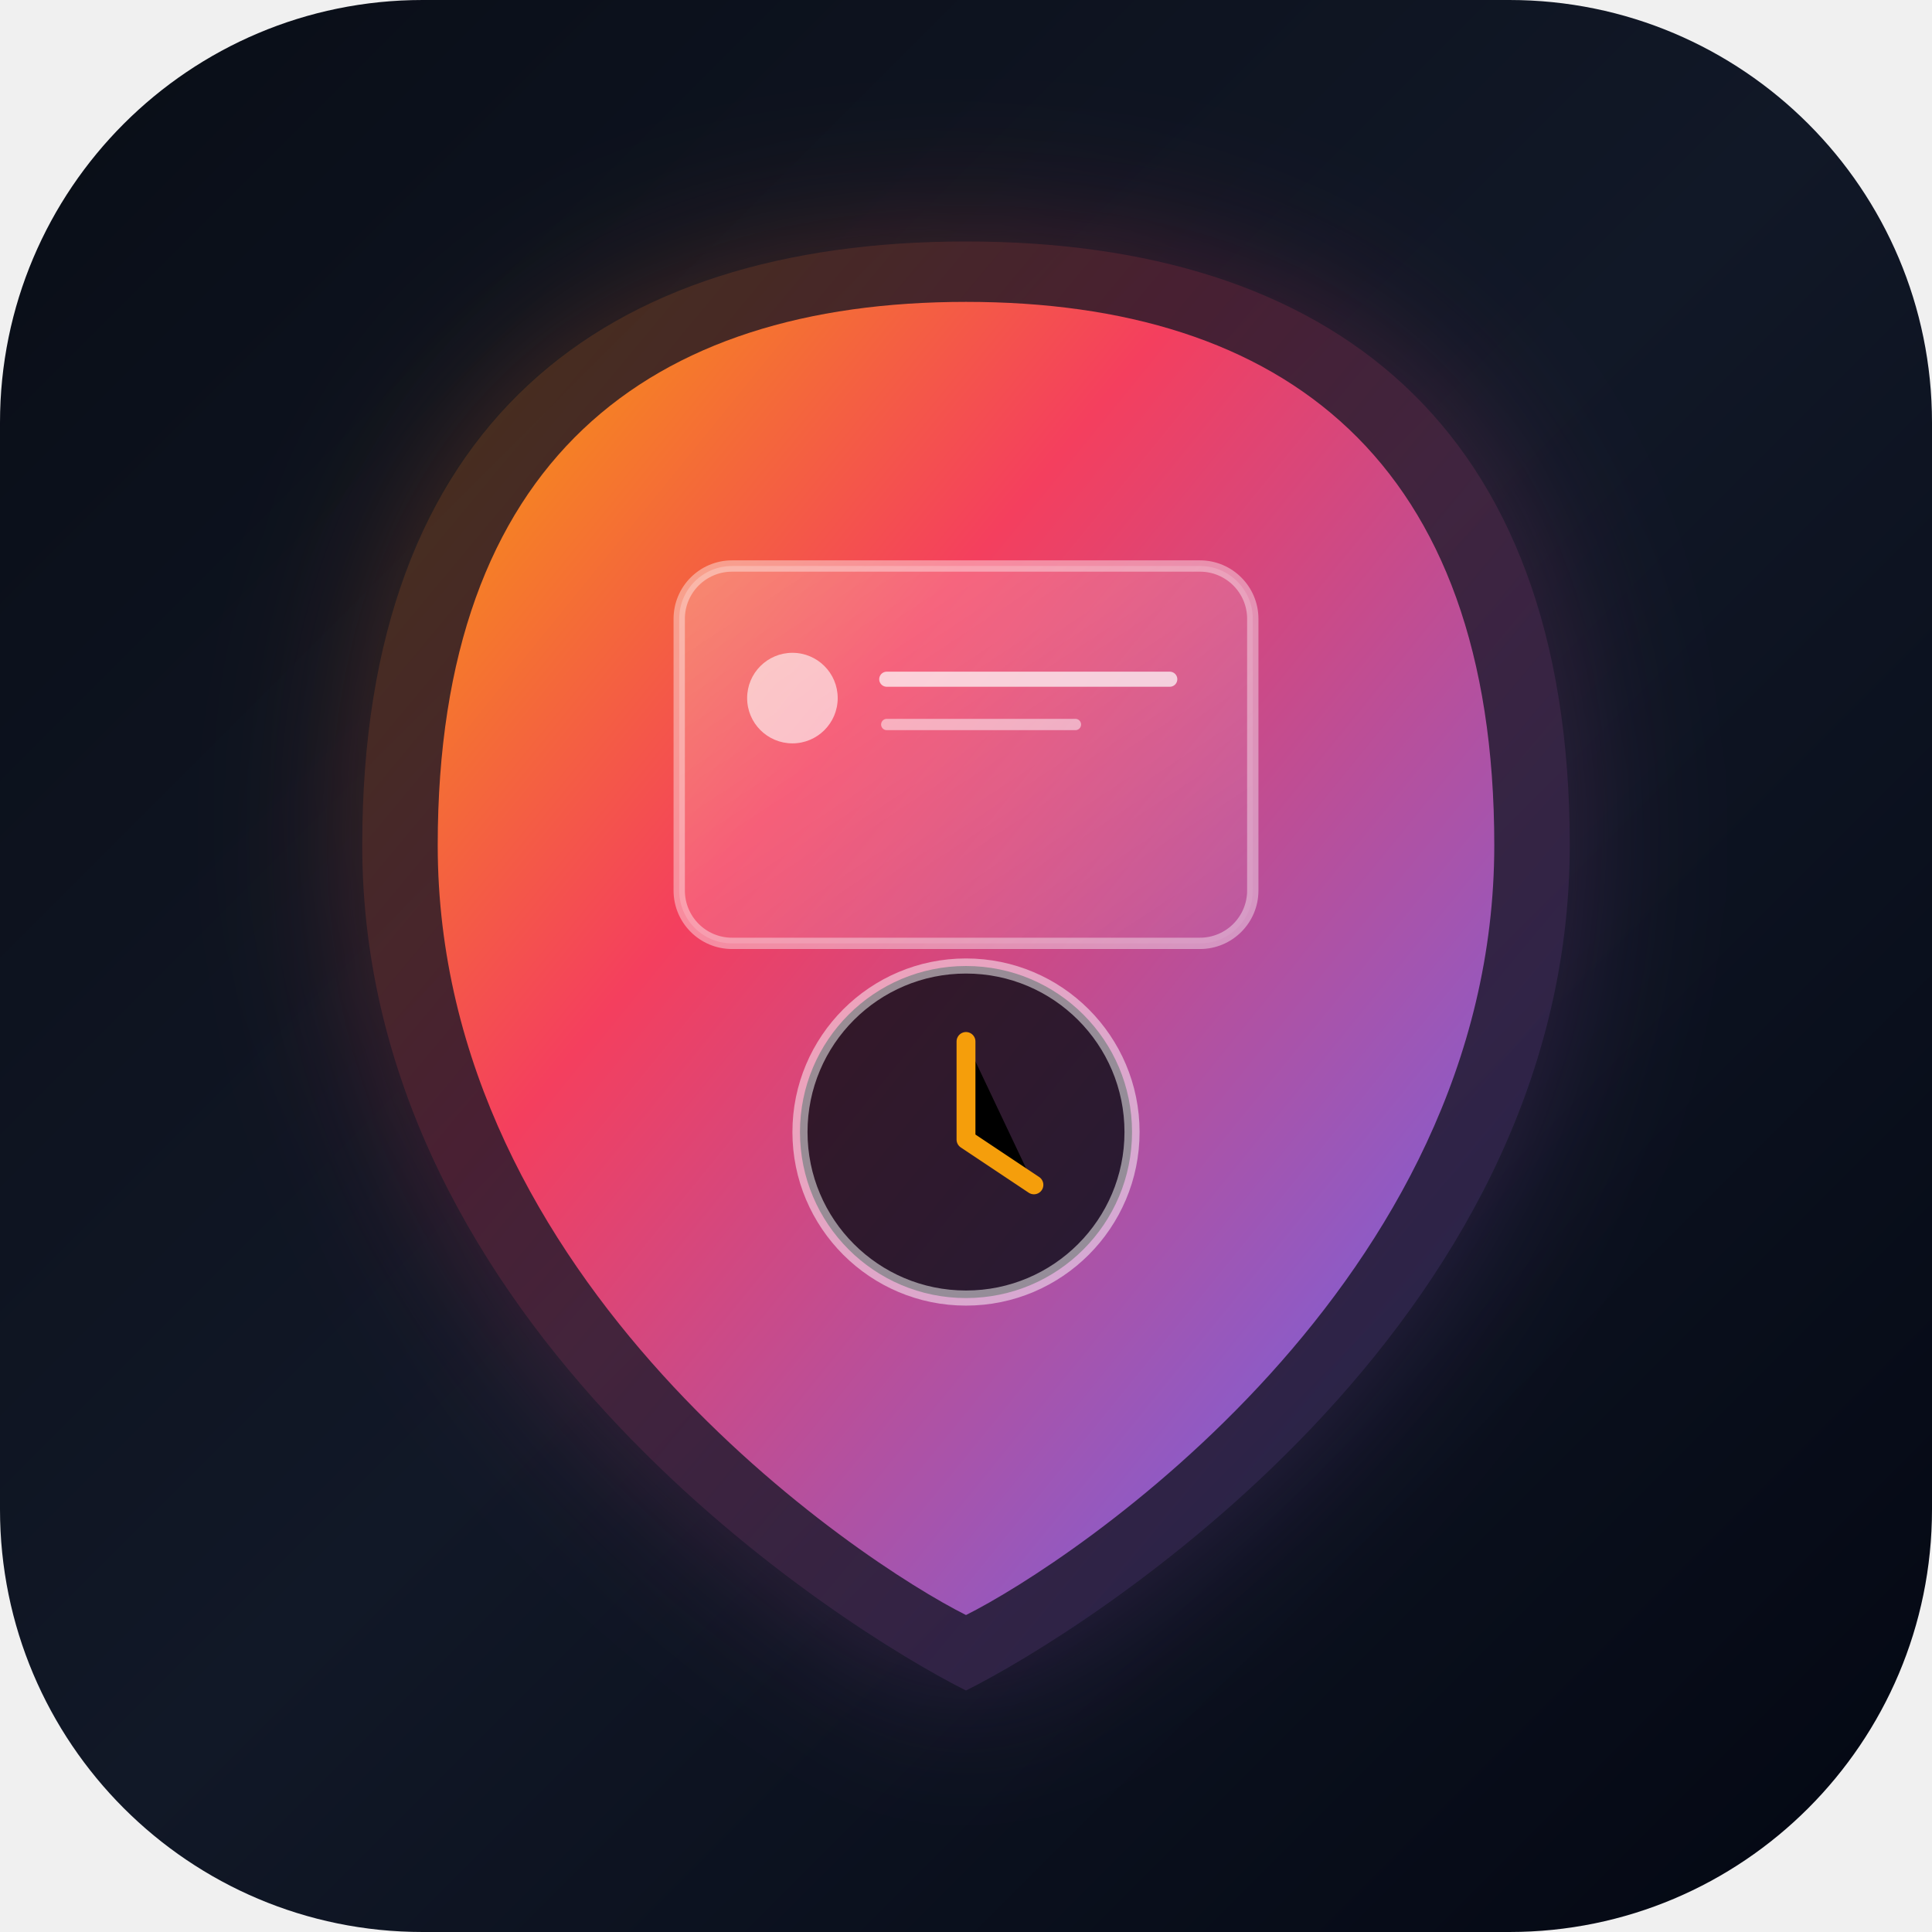
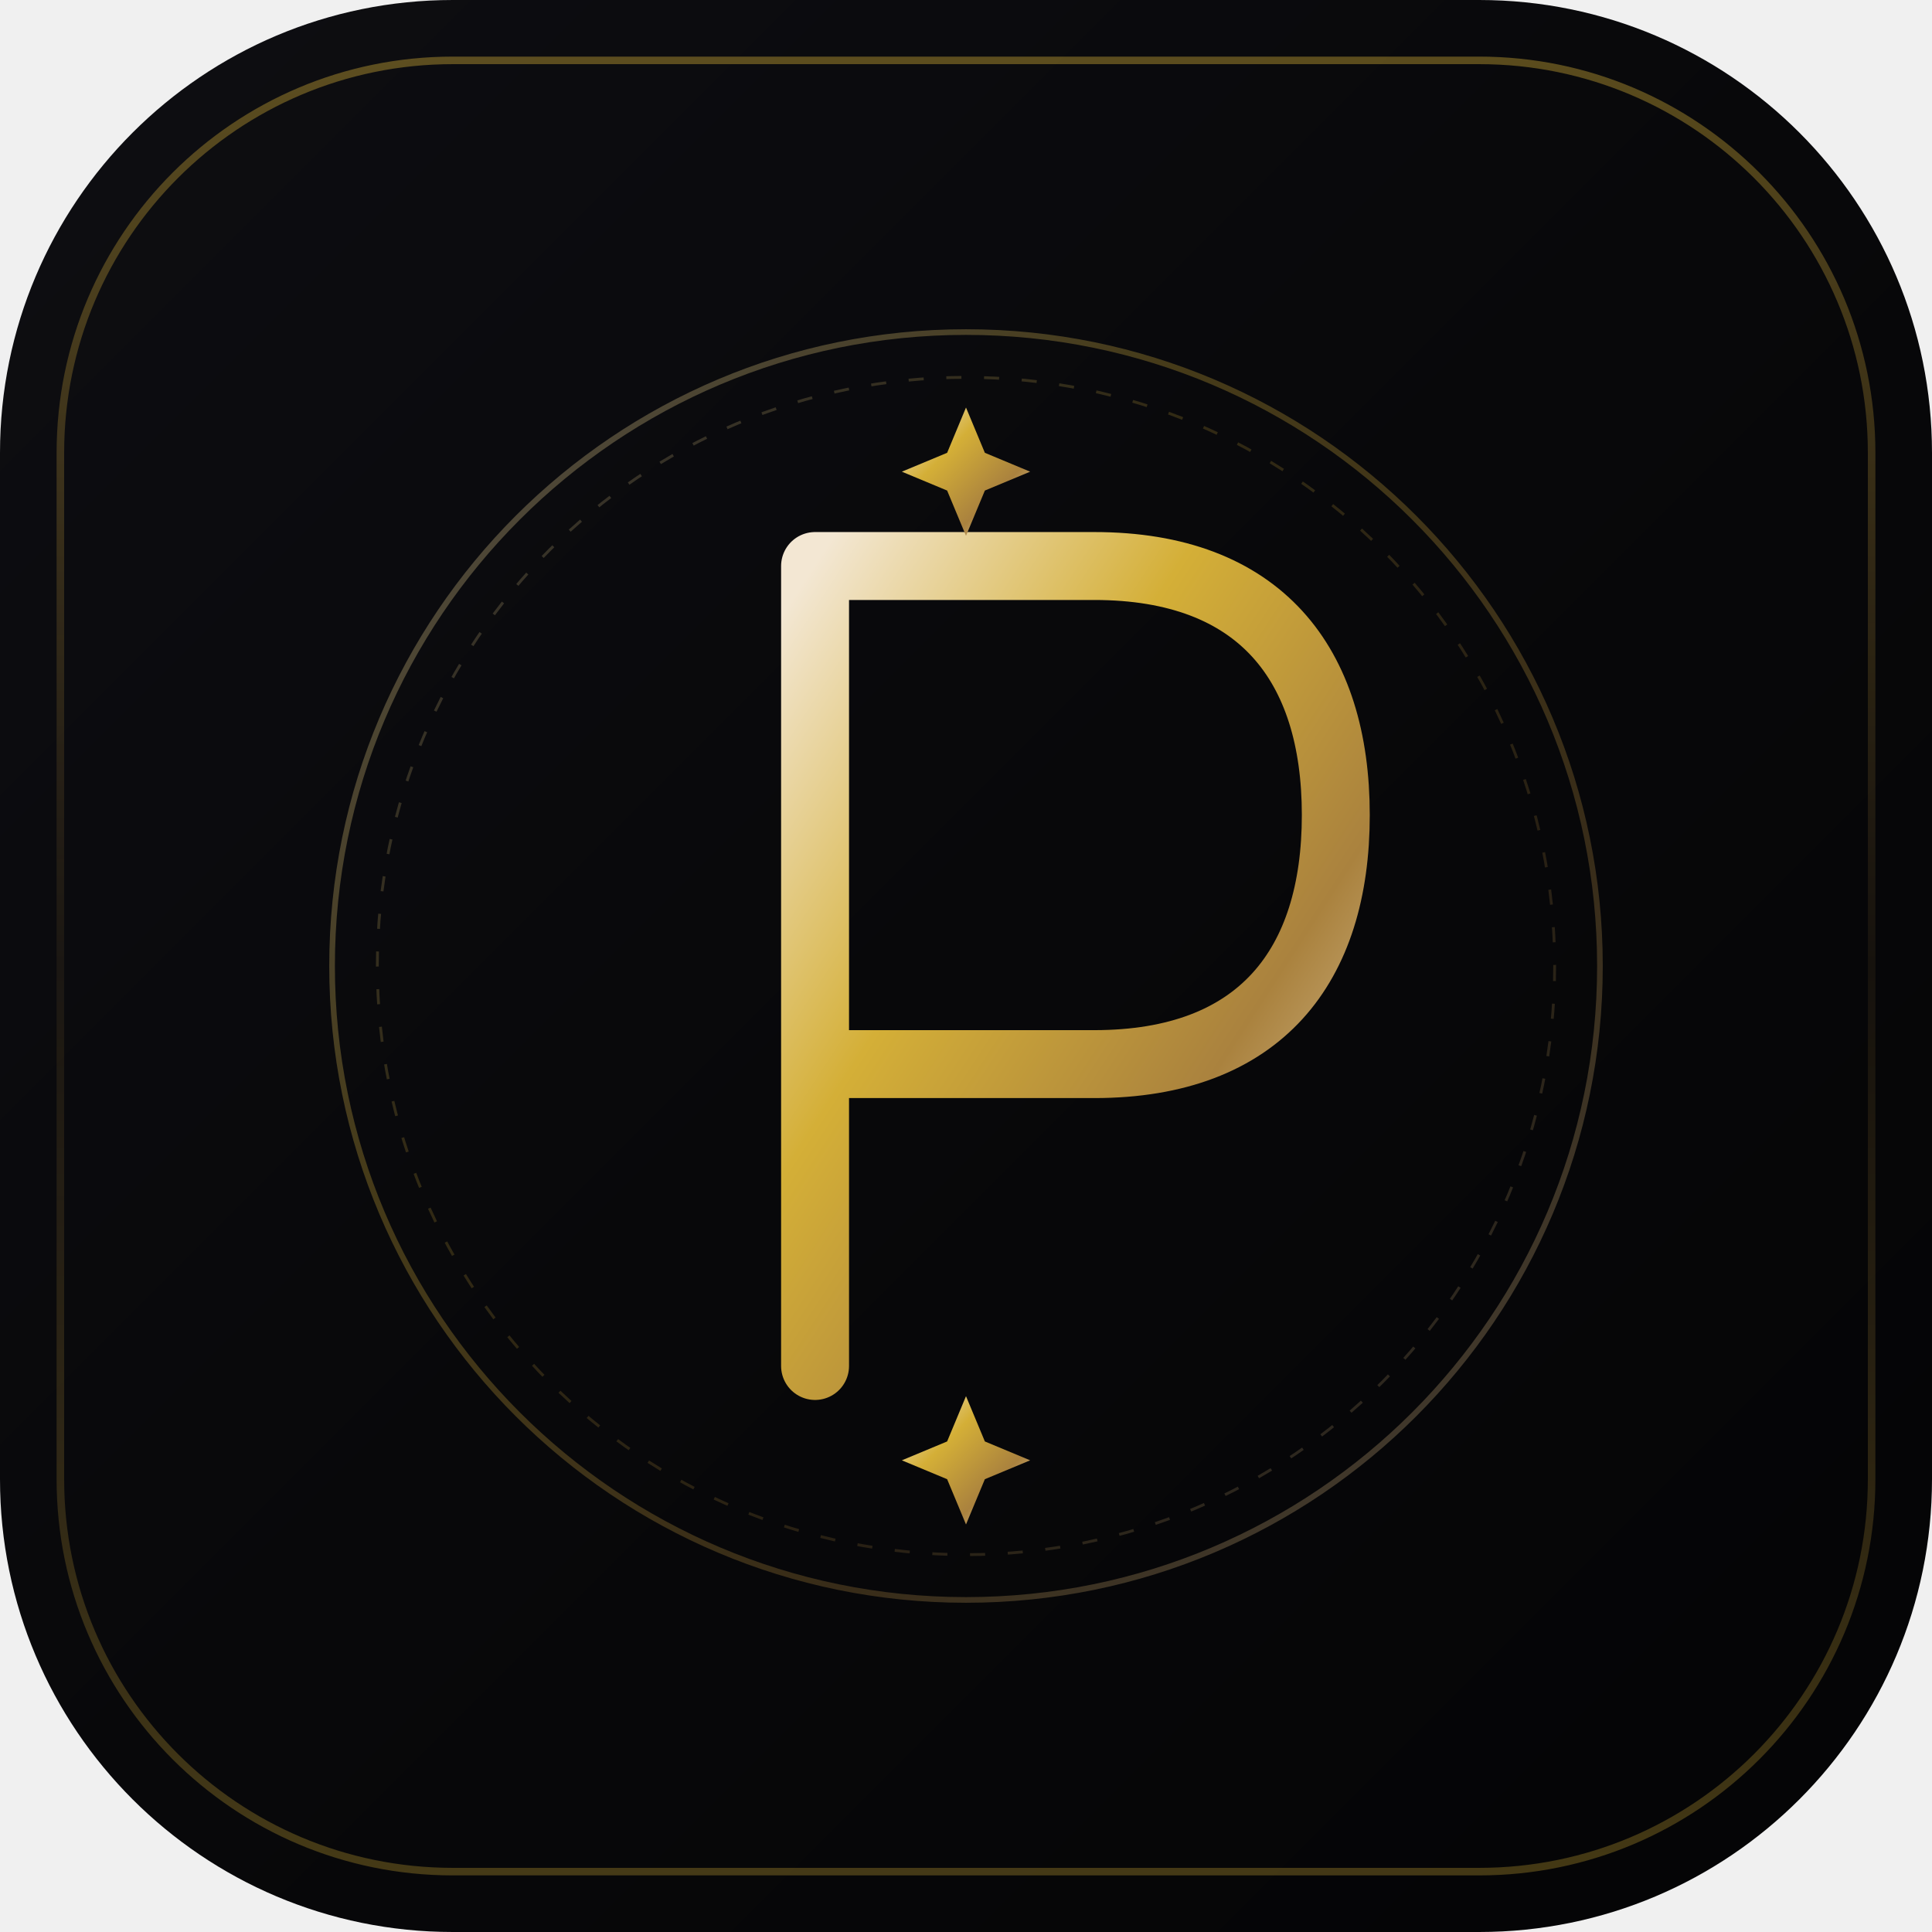
<svg xmlns="http://www.w3.org/2000/svg" viewBox="0 0 512 512" width="512" height="512">
  <defs>
    <linearGradient id="bgGrad" x1="0%" y1="0%" x2="100%" y2="100%">
-       <stop offset="0%" stop-color="#090d16" />
-       <stop offset="50%" stop-color="#111827" />
-       <stop offset="100%" stop-color="#030712" />
+       <stop offset="0%" stop-color="#0E0E12" />
+       <stop offset="50%" stop-color="#08080A" />
+       <stop offset="100%" stop-color="#040405" />
    </linearGradient>
-     <linearGradient id="shieldGrad" x1="0%" y1="0%" x2="100%" y2="100%">
-       <stop offset="0%" stop-color="#F59E0B" />
-       <stop offset="35%" stop-color="#F43F5E" />
-       <stop offset="100%" stop-color="#6366F1" />
+     <linearGradient id="goldGrad" x1="0%" y1="0%" x2="100%" y2="100%">
+       <stop offset="0%" stop-color="#F3E7D3" />
+       <stop offset="35%" stop-color="#D4AF37" />
+       <stop offset="70%" stop-color="#AA823E" />
+       <stop offset="100%" stop-color="#E5D3B3" />
    </linearGradient>
-     <linearGradient id="cardGrad" x1="0%" y1="0%" x2="100%" y2="100%">
-       <stop offset="0%" stop-color="#FFFFFF" stop-opacity="0.25" />
-       <stop offset="100%" stop-color="#FFFFFF" stop-opacity="0.05" />
+     <linearGradient id="goldBorder" x1="0%" y1="0%" x2="0%" y2="100%">
+       <stop offset="0%" stop-color="#D4AF37" stop-opacity="0.4" />
+       <stop offset="50%" stop-color="#AA823E" stop-opacity="0.1" />
+       <stop offset="100%" stop-color="#D4AF37" stop-opacity="0.3" />
    </linearGradient>
-     <filter id="glow" x="-20%" y="-20%" width="140%" height="140%">
-       <feGaussianBlur stdDeviation="20" result="blur" />
-       <feComposite in="SourceGraphic" in2="blur" operator="over" />
-     </filter>
  </defs>
-   <rect width="512" height="512" rx="112" fill="url(#bgGrad)" />
-   <path d="M256 64 C352 64 416 112 416 224 C416 352 288 432 256 448 C224 432 96 352 96 224 C96 112 160 64 256 64 Z" fill="url(#shieldGrad)" opacity="0.25" filter="url(#glow)" />
-   <path d="M256 80 C340 80 396 122 396 224 C396 340 284 414 256 428 C228 414 116 340 116 224 C116 122 172 80 256 80 Z" fill="url(#shieldGrad)" />
-   <rect x="180" y="150" width="152" height="100" rx="14" fill="url(#cardGrad)" stroke="#FFFFFF" stroke-opacity="0.4" stroke-width="3" />
-   <circle cx="210" cy="185" r="12" fill="#FFFFFF" fill-opacity="0.6" />
-   <line x1="235" y1="180" x2="310" y2="180" stroke="#FFFFFF" stroke-opacity="0.7" stroke-width="4" stroke-linecap="round" />
-   <line x1="235" y1="192" x2="285" y2="192" stroke="#FFFFFF" stroke-opacity="0.5" stroke-width="3" stroke-linecap="round" />
-   <circle cx="256" cy="300" r="44" fill="#090D16" fill-opacity="0.8" stroke="#FFFFFF" stroke-opacity="0.5" stroke-width="4" />
-   <path d="M256 276 V302 L274 314" stroke="#F59E0B" stroke-width="5" stroke-linecap="round" stroke-linejoin="round" />
+   <rect width="512" height="512" rx="120" fill="url(#bgGrad)" />
+   <rect x="16" y="16" width="480" height="480" rx="104" fill="none" stroke="url(#goldBorder)" stroke-width="2" />
+   <circle cx="256" cy="256" r="168" fill="none" stroke="url(#goldGrad)" stroke-width="1.5" stroke-opacity="0.3" />
+   <circle cx="256" cy="256" r="156" fill="none" stroke="url(#goldGrad)" stroke-width="0.75" stroke-opacity="0.2" stroke-dasharray="4 6" />
+   <path d="M 216 150 L 216 362 M 216 150 L 290 150 C 334 150 354 176 354 216 C 354 256 334 282 290 282 L 216 282" fill="none" stroke="url(#goldGrad)" stroke-width="18" stroke-linecap="round" stroke-linejoin="round" />
+   <line x1="192" y1="150" x2="240" y2="150" stroke="url(#goldGrad)" stroke-width="10" stroke-linecap="round" />
+   <line x1="192" y1="362" x2="240" y2="362" stroke="url(#goldGrad)" stroke-width="10" stroke-linecap="round" />
+   <polygon points="256,108 261,120 273,125 261,130 256,142 251,130 239,125 251,120" fill="url(#goldGrad)" />
+   <polygon points="256,370 261,382 273,387 261,392 256,404 251,392 239,387 251,382" fill="url(#goldGrad)" />
</svg>
